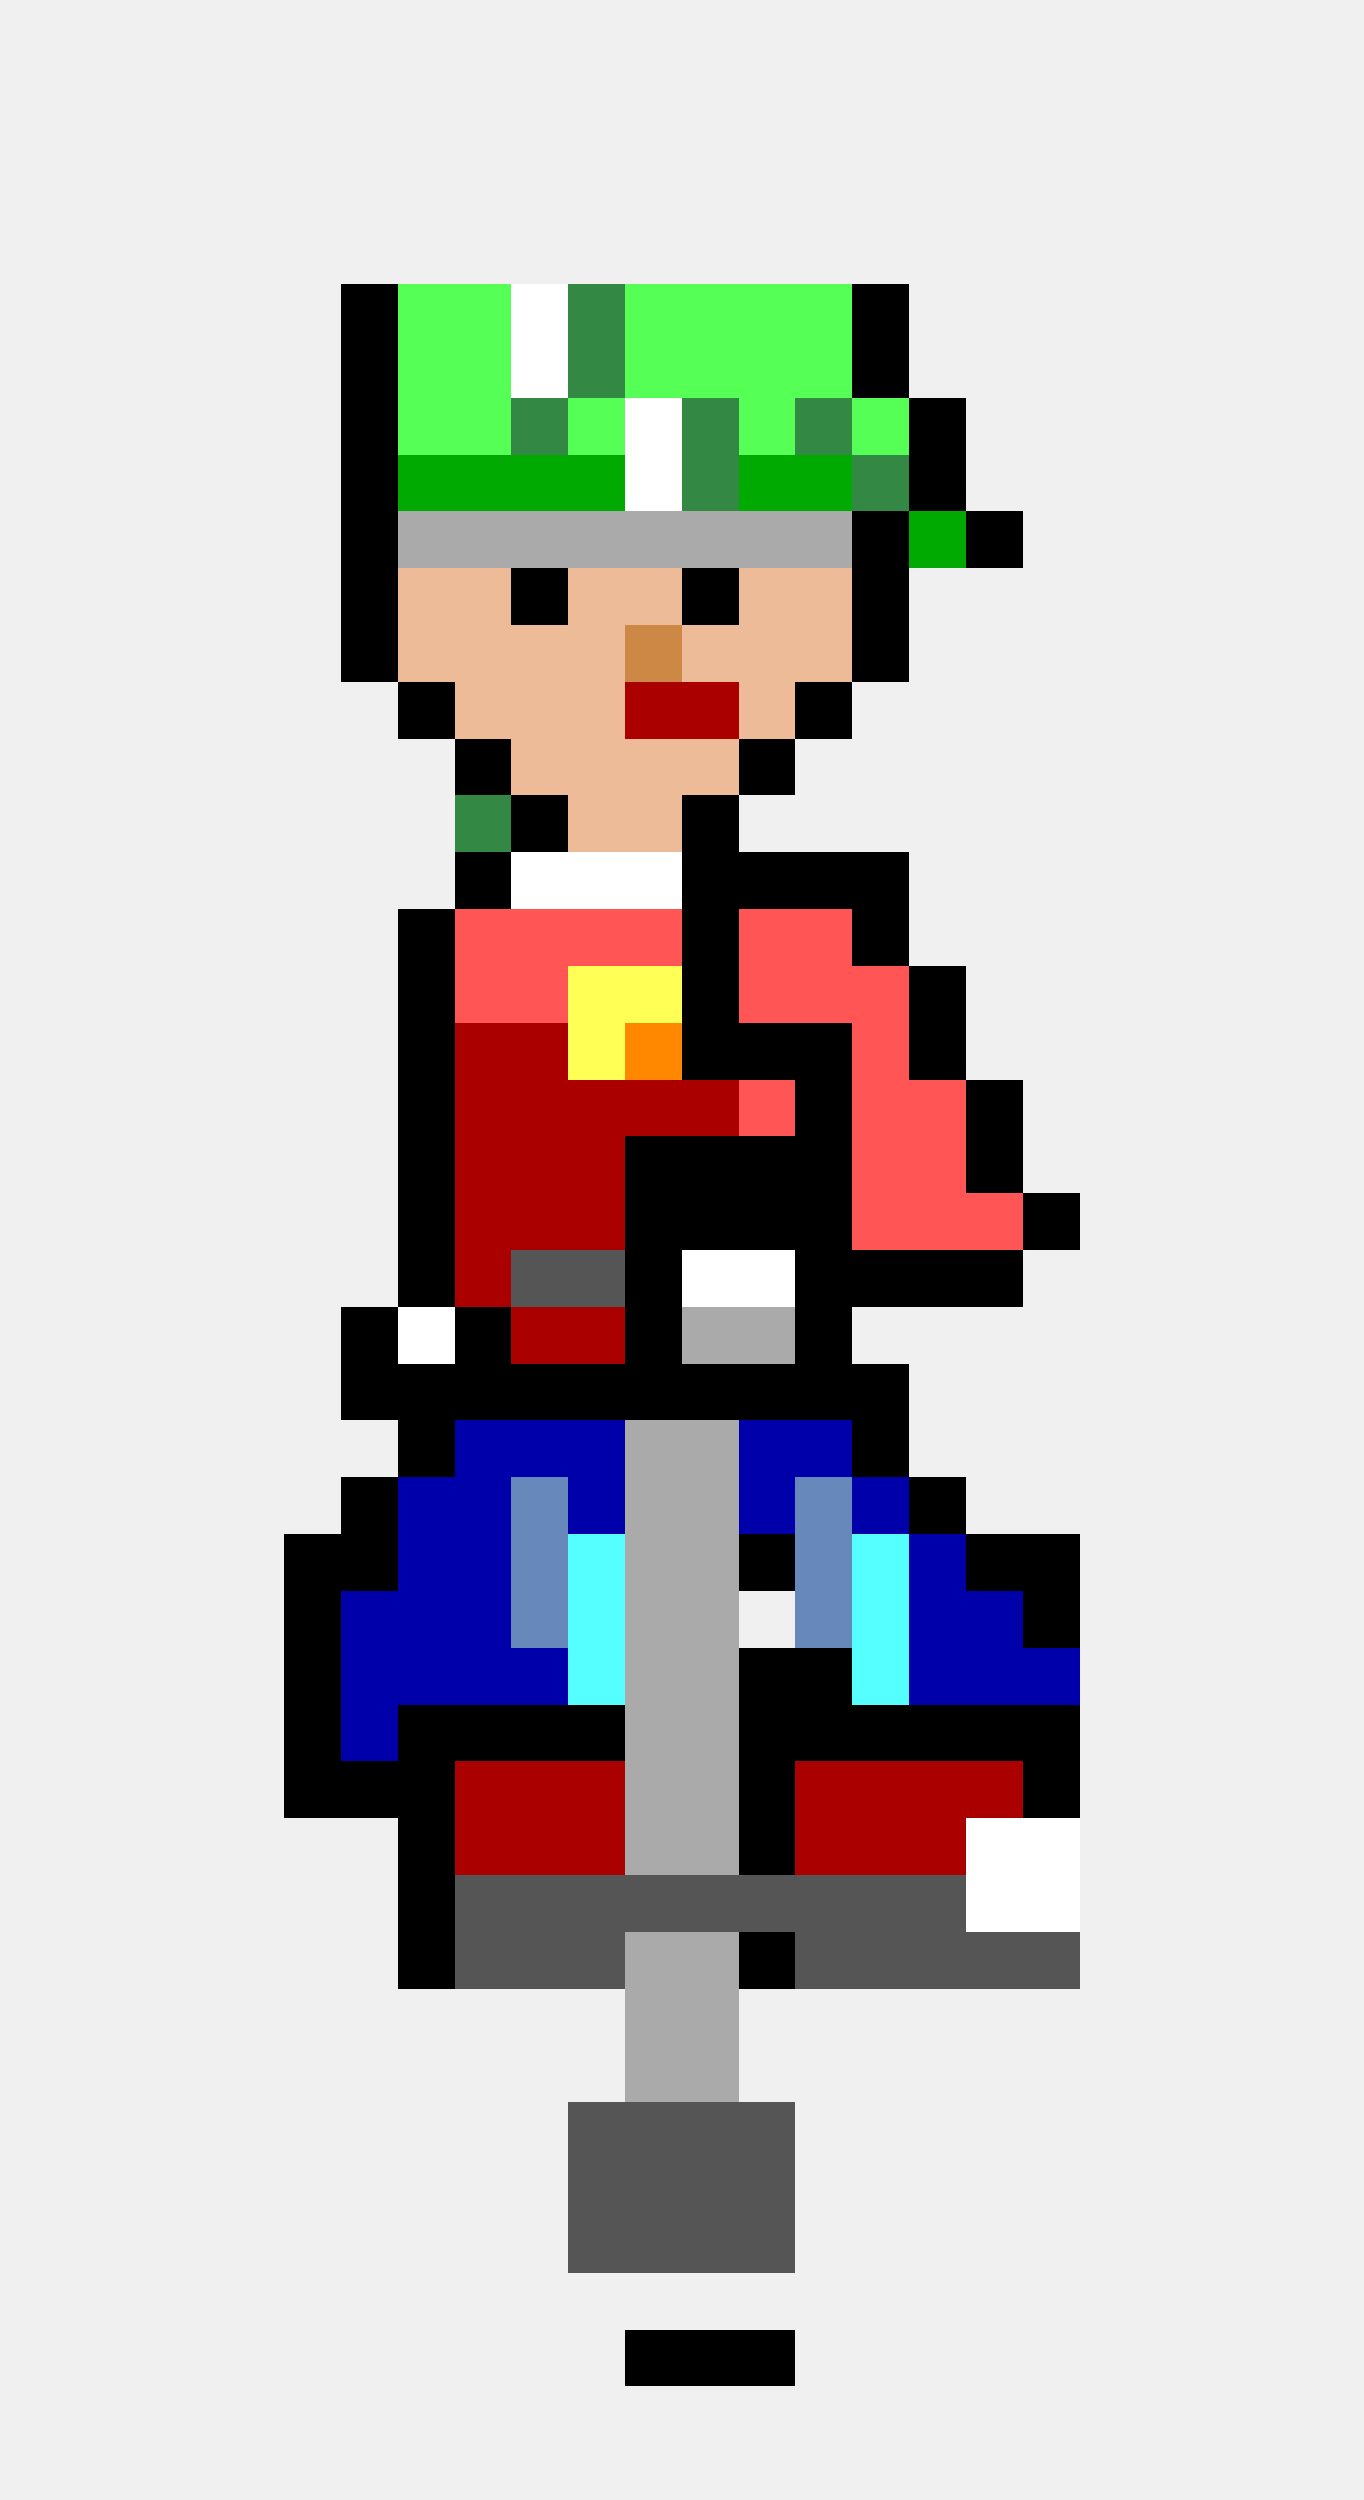
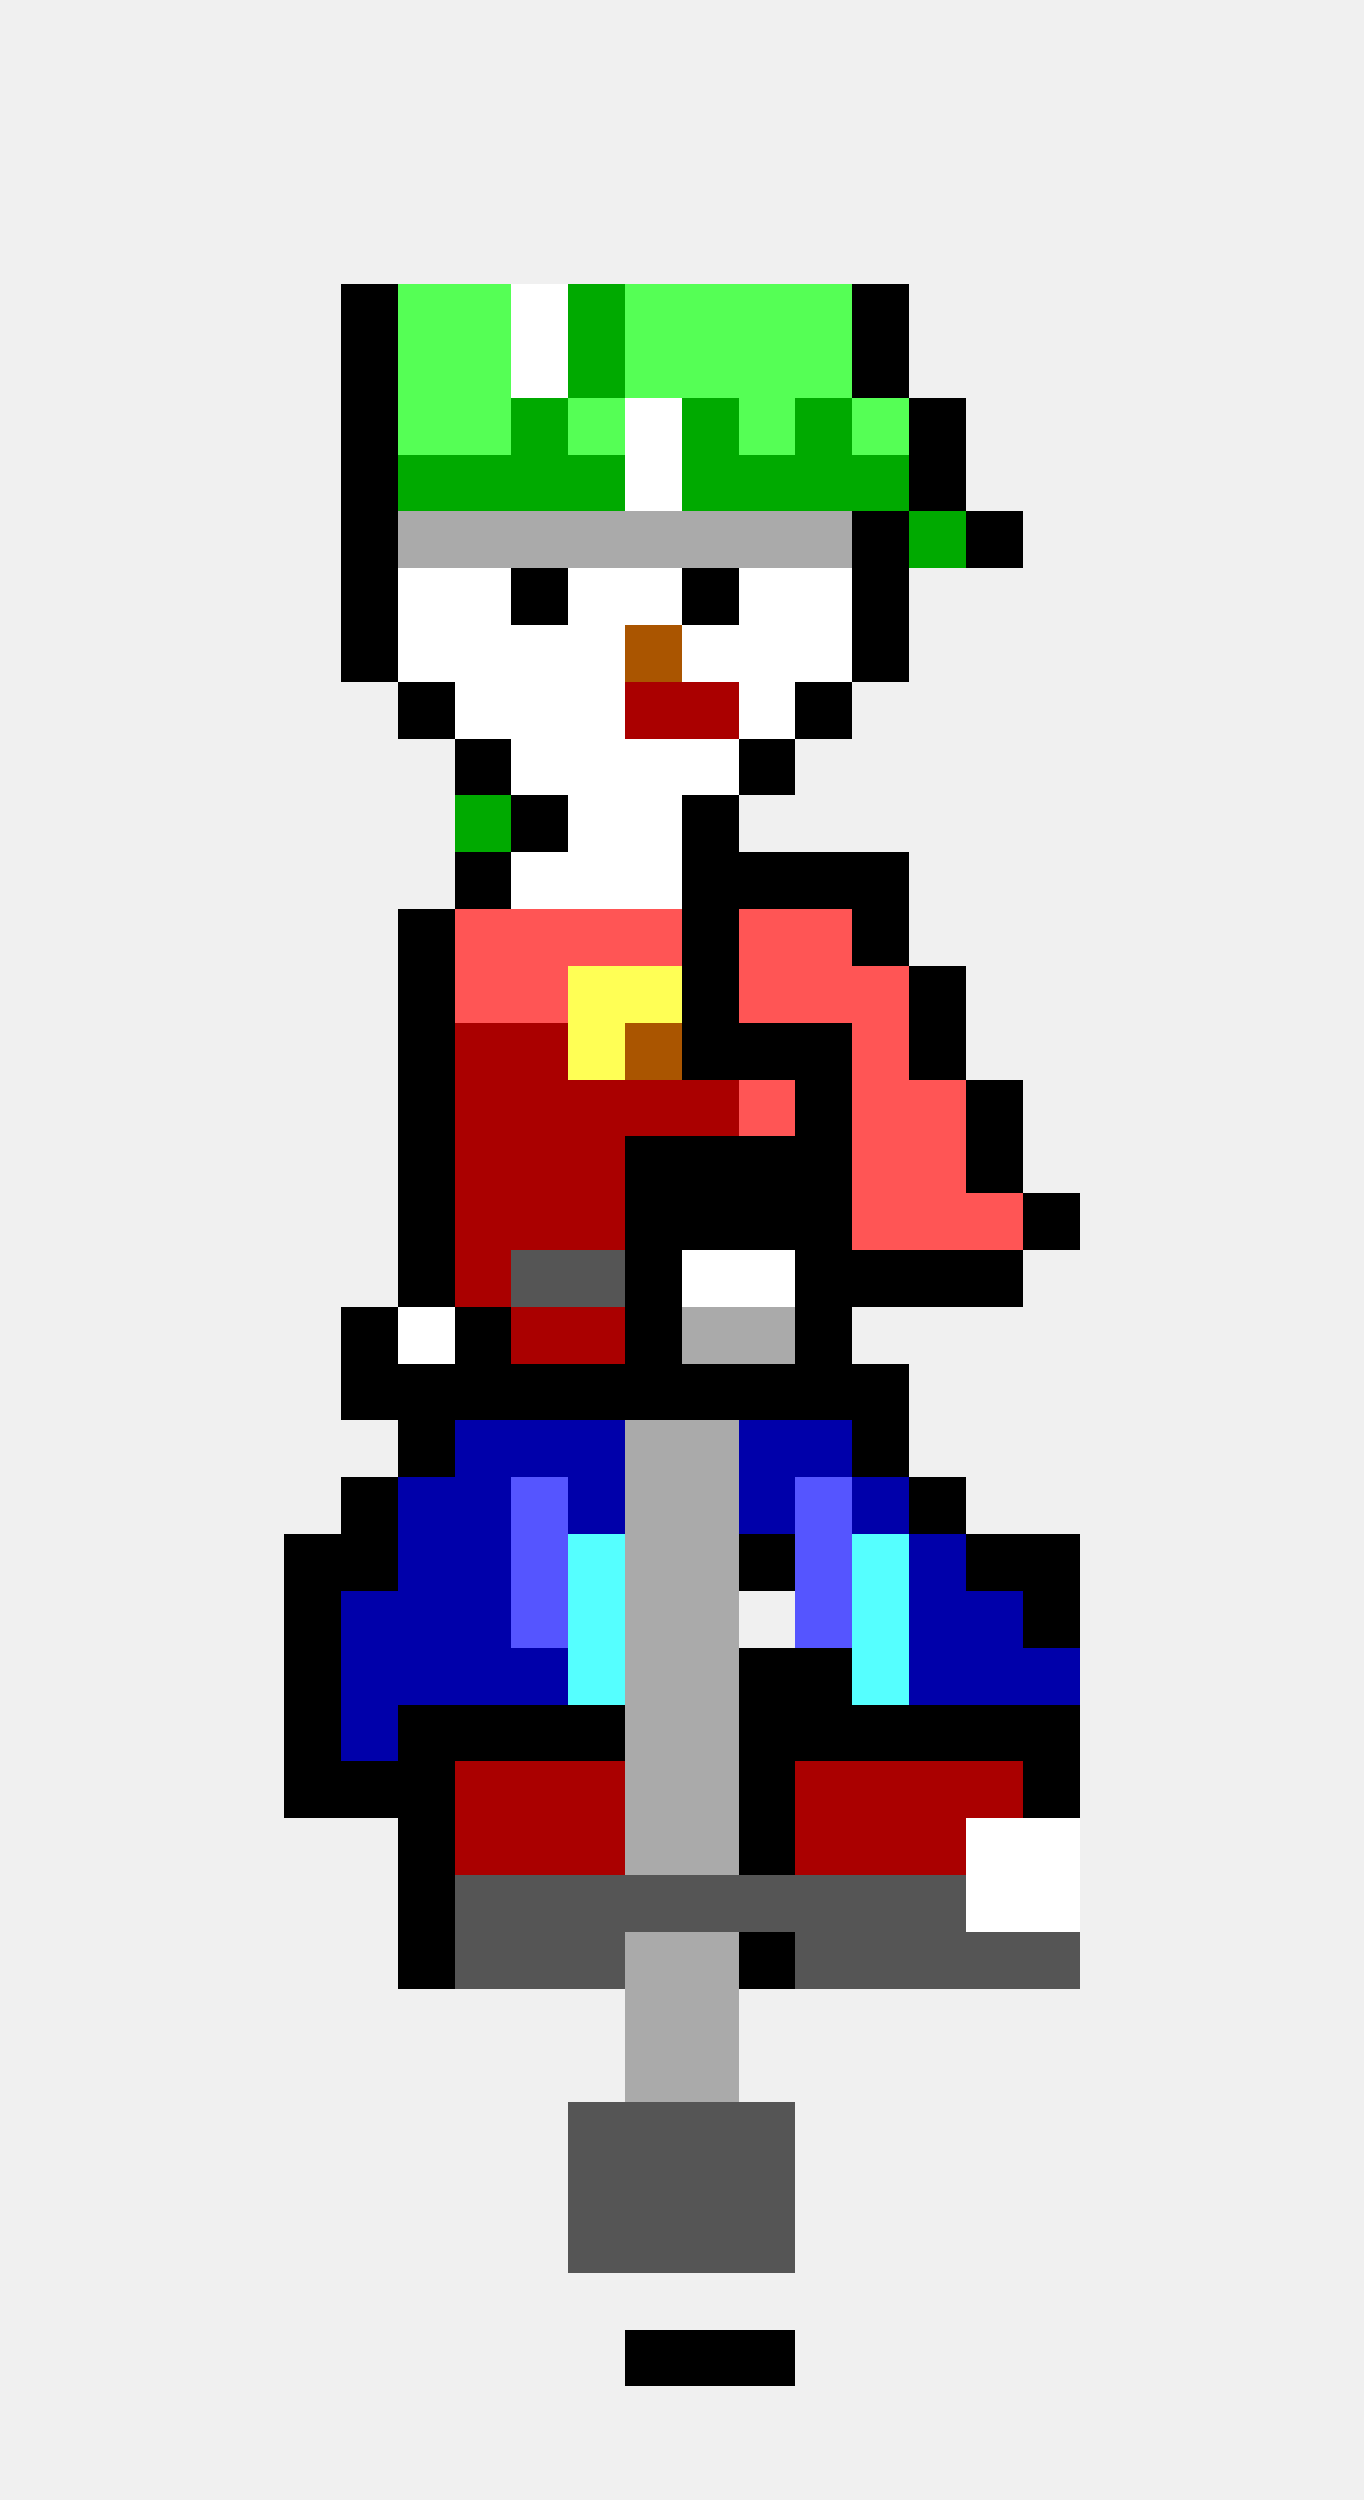
<svg xmlns="http://www.w3.org/2000/svg" width="24" height="44" viewBox="0 0 24 44" shape-rendering="crispEdges">
  <rect x="6" y="5" width="1" height="1" fill="#000000" />
  <rect x="7" y="5" width="1" height="1" fill="#55ff55" />
  <rect x="8" y="5" width="1" height="1" fill="#55ff55" />
  <rect x="9" y="5" width="1" height="1" fill="#ffffff" />
-   <rect x="10" y="5" width="1" height="1" fill="#338844" />
+   <rect x="10" y="5" width="1" height="1" fill="#00aa00" />
  <rect x="11" y="5" width="1" height="1" fill="#55ff55" />
  <rect x="12" y="5" width="1" height="1" fill="#55ff55" />
  <rect x="13" y="5" width="1" height="1" fill="#55ff55" />
  <rect x="14" y="5" width="1" height="1" fill="#55ff55" />
  <rect x="15" y="5" width="1" height="1" fill="#000000" />
  <rect x="6" y="6" width="1" height="1" fill="#000000" />
  <rect x="7" y="6" width="1" height="1" fill="#55ff55" />
  <rect x="8" y="6" width="1" height="1" fill="#55ff55" />
  <rect x="9" y="6" width="1" height="1" fill="#ffffff" />
-   <rect x="10" y="6" width="1" height="1" fill="#338844" />
+   <rect x="10" y="6" width="1" height="1" fill="#00aa00" />
  <rect x="11" y="6" width="1" height="1" fill="#55ff55" />
  <rect x="12" y="6" width="1" height="1" fill="#55ff55" />
  <rect x="13" y="6" width="1" height="1" fill="#55ff55" />
  <rect x="14" y="6" width="1" height="1" fill="#55ff55" />
  <rect x="15" y="6" width="1" height="1" fill="#000000" />
  <rect x="6" y="7" width="1" height="1" fill="#000000" />
  <rect x="7" y="7" width="1" height="1" fill="#55ff55" />
  <rect x="8" y="7" width="1" height="1" fill="#55ff55" />
-   <rect x="9" y="7" width="1" height="1" fill="#338844" />
+   <rect x="9" y="7" width="1" height="1" fill="#00aa00" />
  <rect x="10" y="7" width="1" height="1" fill="#55ff55" />
  <rect x="11" y="7" width="1" height="1" fill="#ffffff" />
-   <rect x="12" y="7" width="1" height="1" fill="#338844" />
+   <rect x="12" y="7" width="1" height="1" fill="#00aa00" />
  <rect x="13" y="7" width="1" height="1" fill="#55ff55" />
-   <rect x="14" y="7" width="1" height="1" fill="#338844" />
+   <rect x="14" y="7" width="1" height="1" fill="#00aa00" />
  <rect x="15" y="7" width="1" height="1" fill="#55ff55" />
  <rect x="16" y="7" width="1" height="1" fill="#000000" />
  <rect x="6" y="8" width="1" height="1" fill="#000000" />
  <rect x="7" y="8" width="1" height="1" fill="#00aa00" />
  <rect x="8" y="8" width="1" height="1" fill="#00aa00" />
  <rect x="9" y="8" width="1" height="1" fill="#00aa00" />
  <rect x="10" y="8" width="1" height="1" fill="#00aa00" />
  <rect x="11" y="8" width="1" height="1" fill="#ffffff" />
-   <rect x="12" y="8" width="1" height="1" fill="#338844" />
+   <rect x="12" y="8" width="1" height="1" fill="#00aa00" />
  <rect x="13" y="8" width="1" height="1" fill="#00aa00" />
  <rect x="14" y="8" width="1" height="1" fill="#00aa00" />
-   <rect x="15" y="8" width="1" height="1" fill="#338844" />
+   <rect x="15" y="8" width="1" height="1" fill="#00aa00" />
  <rect x="16" y="8" width="1" height="1" fill="#000000" />
  <rect x="6" y="9" width="1" height="1" fill="#000000" />
  <rect x="7" y="9" width="1" height="1" fill="#aaaaaa" />
  <rect x="8" y="9" width="1" height="1" fill="#aaaaaa" />
  <rect x="9" y="9" width="1" height="1" fill="#aaaaaa" />
  <rect x="10" y="9" width="1" height="1" fill="#aaaaaa" />
  <rect x="11" y="9" width="1" height="1" fill="#aaaaaa" />
  <rect x="12" y="9" width="1" height="1" fill="#aaaaaa" />
  <rect x="13" y="9" width="1" height="1" fill="#aaaaaa" />
  <rect x="14" y="9" width="1" height="1" fill="#aaaaaa" />
  <rect x="15" y="9" width="1" height="1" fill="#000000" />
  <rect x="16" y="9" width="1" height="1" fill="#00aa00" />
  <rect x="17" y="9" width="1" height="1" fill="#000000" />
  <rect x="6" y="10" width="1" height="1" fill="#000000" />
-   <rect x="7" y="10" width="1" height="1" fill="#eebb99" />
-   <rect x="8" y="10" width="1" height="1" fill="#eebb99" />
+   <rect x="7" y="10" width="1" height="1" fill="#ffffff" />
+   <rect x="8" y="10" width="1" height="1" fill="#ffffff" />
  <rect x="9" y="10" width="1" height="1" fill="#000000" />
-   <rect x="10" y="10" width="1" height="1" fill="#eebb99" />
-   <rect x="11" y="10" width="1" height="1" fill="#eebb99" />
+   <rect x="10" y="10" width="1" height="1" fill="#ffffff" />
+   <rect x="11" y="10" width="1" height="1" fill="#ffffff" />
  <rect x="12" y="10" width="1" height="1" fill="#000000" />
-   <rect x="13" y="10" width="1" height="1" fill="#eebb99" />
-   <rect x="14" y="10" width="1" height="1" fill="#eebb99" />
+   <rect x="13" y="10" width="1" height="1" fill="#ffffff" />
+   <rect x="14" y="10" width="1" height="1" fill="#ffffff" />
  <rect x="15" y="10" width="1" height="1" fill="#000000" />
  <rect x="6" y="11" width="1" height="1" fill="#000000" />
-   <rect x="7" y="11" width="1" height="1" fill="#eebb99" />
-   <rect x="8" y="11" width="1" height="1" fill="#eebb99" />
-   <rect x="9" y="11" width="1" height="1" fill="#eebb99" />
-   <rect x="10" y="11" width="1" height="1" fill="#eebb99" />
-   <rect x="11" y="11" width="1" height="1" fill="#cc8844" />
-   <rect x="12" y="11" width="1" height="1" fill="#eebb99" />
-   <rect x="13" y="11" width="1" height="1" fill="#eebb99" />
-   <rect x="14" y="11" width="1" height="1" fill="#eebb99" />
+   <rect x="7" y="11" width="1" height="1" fill="#ffffff" />
+   <rect x="8" y="11" width="1" height="1" fill="#ffffff" />
+   <rect x="9" y="11" width="1" height="1" fill="#ffffff" />
+   <rect x="10" y="11" width="1" height="1" fill="#ffffff" />
+   <rect x="11" y="11" width="1" height="1" fill="#aa5500" />
+   <rect x="12" y="11" width="1" height="1" fill="#ffffff" />
+   <rect x="13" y="11" width="1" height="1" fill="#ffffff" />
+   <rect x="14" y="11" width="1" height="1" fill="#ffffff" />
  <rect x="15" y="11" width="1" height="1" fill="#000000" />
  <rect x="7" y="12" width="1" height="1" fill="#000000" />
-   <rect x="8" y="12" width="1" height="1" fill="#eebb99" />
-   <rect x="9" y="12" width="1" height="1" fill="#eebb99" />
-   <rect x="10" y="12" width="1" height="1" fill="#eebb99" />
+   <rect x="8" y="12" width="1" height="1" fill="#ffffff" />
+   <rect x="9" y="12" width="1" height="1" fill="#ffffff" />
+   <rect x="10" y="12" width="1" height="1" fill="#ffffff" />
  <rect x="11" y="12" width="1" height="1" fill="#aa0000" />
  <rect x="12" y="12" width="1" height="1" fill="#aa0000" />
-   <rect x="13" y="12" width="1" height="1" fill="#eebb99" />
+   <rect x="13" y="12" width="1" height="1" fill="#ffffff" />
  <rect x="14" y="12" width="1" height="1" fill="#000000" />
  <rect x="8" y="13" width="1" height="1" fill="#000000" />
-   <rect x="9" y="13" width="1" height="1" fill="#eebb99" />
-   <rect x="10" y="13" width="1" height="1" fill="#eebb99" />
-   <rect x="11" y="13" width="1" height="1" fill="#eebb99" />
-   <rect x="12" y="13" width="1" height="1" fill="#eebb99" />
+   <rect x="9" y="13" width="1" height="1" fill="#ffffff" />
+   <rect x="10" y="13" width="1" height="1" fill="#ffffff" />
+   <rect x="11" y="13" width="1" height="1" fill="#ffffff" />
+   <rect x="12" y="13" width="1" height="1" fill="#ffffff" />
  <rect x="13" y="13" width="1" height="1" fill="#000000" />
-   <rect x="8" y="14" width="1" height="1" fill="#338844" />
+   <rect x="8" y="14" width="1" height="1" fill="#00aa00" />
  <rect x="9" y="14" width="1" height="1" fill="#000000" />
-   <rect x="10" y="14" width="1" height="1" fill="#eebb99" />
-   <rect x="11" y="14" width="1" height="1" fill="#eebb99" />
+   <rect x="10" y="14" width="1" height="1" fill="#ffffff" />
+   <rect x="11" y="14" width="1" height="1" fill="#ffffff" />
  <rect x="12" y="14" width="1" height="1" fill="#000000" />
  <rect x="8" y="15" width="1" height="1" fill="#000000" />
  <rect x="9" y="15" width="1" height="1" fill="#ffffff" />
  <rect x="10" y="15" width="1" height="1" fill="#ffffff" />
  <rect x="11" y="15" width="1" height="1" fill="#ffffff" />
  <rect x="12" y="15" width="1" height="1" fill="#000000" />
  <rect x="13" y="15" width="1" height="1" fill="#000000" />
  <rect x="14" y="15" width="1" height="1" fill="#000000" />
  <rect x="15" y="15" width="1" height="1" fill="#000000" />
  <rect x="7" y="16" width="1" height="1" fill="#000000" />
  <rect x="8" y="16" width="1" height="1" fill="#ff5555" />
  <rect x="9" y="16" width="1" height="1" fill="#ff5555" />
  <rect x="10" y="16" width="1" height="1" fill="#ff5555" />
  <rect x="11" y="16" width="1" height="1" fill="#ff5555" />
  <rect x="12" y="16" width="1" height="1" fill="#000000" />
  <rect x="13" y="16" width="1" height="1" fill="#ff5555" />
  <rect x="14" y="16" width="1" height="1" fill="#ff5555" />
  <rect x="15" y="16" width="1" height="1" fill="#000000" />
  <rect x="7" y="17" width="1" height="1" fill="#000000" />
  <rect x="8" y="17" width="1" height="1" fill="#ff5555" />
  <rect x="9" y="17" width="1" height="1" fill="#ff5555" />
  <rect x="10" y="17" width="1" height="1" fill="#ffff55" />
  <rect x="11" y="17" width="1" height="1" fill="#ffff55" />
  <rect x="12" y="17" width="1" height="1" fill="#000000" />
  <rect x="13" y="17" width="1" height="1" fill="#ff5555" />
  <rect x="14" y="17" width="1" height="1" fill="#ff5555" />
  <rect x="15" y="17" width="1" height="1" fill="#ff5555" />
  <rect x="16" y="17" width="1" height="1" fill="#000000" />
  <rect x="7" y="18" width="1" height="1" fill="#000000" />
  <rect x="8" y="18" width="1" height="1" fill="#aa0000" />
  <rect x="9" y="18" width="1" height="1" fill="#aa0000" />
  <rect x="10" y="18" width="1" height="1" fill="#ffff55" />
-   <rect x="11" y="18" width="1" height="1" fill="#ff8800" />
+   <rect x="11" y="18" width="1" height="1" fill="#aa5500" />
  <rect x="12" y="18" width="1" height="1" fill="#000000" />
  <rect x="13" y="18" width="1" height="1" fill="#000000" />
  <rect x="14" y="18" width="1" height="1" fill="#000000" />
  <rect x="15" y="18" width="1" height="1" fill="#ff5555" />
  <rect x="16" y="18" width="1" height="1" fill="#000000" />
  <rect x="7" y="19" width="1" height="1" fill="#000000" />
  <rect x="8" y="19" width="1" height="1" fill="#aa0000" />
  <rect x="9" y="19" width="1" height="1" fill="#aa0000" />
  <rect x="10" y="19" width="1" height="1" fill="#aa0000" />
  <rect x="11" y="19" width="1" height="1" fill="#aa0000" />
  <rect x="12" y="19" width="1" height="1" fill="#aa0000" />
  <rect x="13" y="19" width="1" height="1" fill="#ff5555" />
  <rect x="14" y="19" width="1" height="1" fill="#000000" />
  <rect x="15" y="19" width="1" height="1" fill="#ff5555" />
  <rect x="16" y="19" width="1" height="1" fill="#ff5555" />
  <rect x="17" y="19" width="1" height="1" fill="#000000" />
  <rect x="7" y="20" width="1" height="1" fill="#000000" />
  <rect x="8" y="20" width="1" height="1" fill="#aa0000" />
  <rect x="9" y="20" width="1" height="1" fill="#aa0000" />
  <rect x="10" y="20" width="1" height="1" fill="#aa0000" />
  <rect x="11" y="20" width="1" height="1" fill="#000000" />
  <rect x="12" y="20" width="1" height="1" fill="#000000" />
  <rect x="13" y="20" width="1" height="1" fill="#000000" />
  <rect x="14" y="20" width="1" height="1" fill="#000000" />
  <rect x="15" y="20" width="1" height="1" fill="#ff5555" />
  <rect x="16" y="20" width="1" height="1" fill="#ff5555" />
  <rect x="17" y="20" width="1" height="1" fill="#000000" />
  <rect x="7" y="21" width="1" height="1" fill="#000000" />
  <rect x="8" y="21" width="1" height="1" fill="#aa0000" />
  <rect x="9" y="21" width="1" height="1" fill="#aa0000" />
  <rect x="10" y="21" width="1" height="1" fill="#aa0000" />
  <rect x="11" y="21" width="1" height="1" fill="#000000" />
  <rect x="12" y="21" width="1" height="1" fill="#000000" />
  <rect x="13" y="21" width="1" height="1" fill="#000000" />
  <rect x="14" y="21" width="1" height="1" fill="#000000" />
  <rect x="15" y="21" width="1" height="1" fill="#ff5555" />
  <rect x="16" y="21" width="1" height="1" fill="#ff5555" />
  <rect x="17" y="21" width="1" height="1" fill="#ff5555" />
  <rect x="18" y="21" width="1" height="1" fill="#000000" />
  <rect x="7" y="22" width="1" height="1" fill="#000000" />
  <rect x="8" y="22" width="1" height="1" fill="#aa0000" />
  <rect x="9" y="22" width="1" height="1" fill="#555555" />
  <rect x="10" y="22" width="1" height="1" fill="#555555" />
  <rect x="11" y="22" width="1" height="1" fill="#000000" />
  <rect x="12" y="22" width="1" height="1" fill="#ffffff" />
  <rect x="13" y="22" width="1" height="1" fill="#ffffff" />
  <rect x="14" y="22" width="1" height="1" fill="#000000" />
  <rect x="15" y="22" width="1" height="1" fill="#000000" />
  <rect x="16" y="22" width="1" height="1" fill="#000000" />
  <rect x="17" y="22" width="1" height="1" fill="#000000" />
  <rect x="6" y="23" width="1" height="1" fill="#000000" />
  <rect x="7" y="23" width="1" height="1" fill="#ffffff" />
  <rect x="8" y="23" width="1" height="1" fill="#000000" />
  <rect x="9" y="23" width="1" height="1" fill="#aa0000" />
  <rect x="10" y="23" width="1" height="1" fill="#aa0000" />
  <rect x="11" y="23" width="1" height="1" fill="#000000" />
  <rect x="12" y="23" width="1" height="1" fill="#aaaaaa" />
  <rect x="13" y="23" width="1" height="1" fill="#aaaaaa" />
  <rect x="14" y="23" width="1" height="1" fill="#000000" />
  <rect x="6" y="24" width="1" height="1" fill="#000000" />
  <rect x="7" y="24" width="1" height="1" fill="#000000" />
  <rect x="8" y="24" width="1" height="1" fill="#000000" />
  <rect x="9" y="24" width="1" height="1" fill="#000000" />
  <rect x="10" y="24" width="1" height="1" fill="#000000" />
  <rect x="11" y="24" width="1" height="1" fill="#000000" />
  <rect x="12" y="24" width="1" height="1" fill="#000000" />
  <rect x="13" y="24" width="1" height="1" fill="#000000" />
  <rect x="14" y="24" width="1" height="1" fill="#000000" />
  <rect x="15" y="24" width="1" height="1" fill="#000000" />
  <rect x="7" y="25" width="1" height="1" fill="#000000" />
  <rect x="8" y="25" width="1" height="1" fill="#0000aa" />
  <rect x="9" y="25" width="1" height="1" fill="#0000aa" />
  <rect x="10" y="25" width="1" height="1" fill="#0000aa" />
  <rect x="11" y="25" width="1" height="1" fill="#aaaaaa" />
  <rect x="12" y="25" width="1" height="1" fill="#aaaaaa" />
  <rect x="13" y="25" width="1" height="1" fill="#0000aa" />
  <rect x="14" y="25" width="1" height="1" fill="#0000aa" />
  <rect x="15" y="25" width="1" height="1" fill="#000000" />
  <rect x="6" y="26" width="1" height="1" fill="#000000" />
  <rect x="7" y="26" width="1" height="1" fill="#0000aa" />
  <rect x="8" y="26" width="1" height="1" fill="#0000aa" />
-   <rect x="9" y="26" width="1" height="1" fill="#6688bb" />
+   <rect x="9" y="26" width="1" height="1" fill="#5555ff" />
  <rect x="10" y="26" width="1" height="1" fill="#0000aa" />
  <rect x="11" y="26" width="1" height="1" fill="#aaaaaa" />
  <rect x="12" y="26" width="1" height="1" fill="#aaaaaa" />
  <rect x="13" y="26" width="1" height="1" fill="#0000aa" />
-   <rect x="14" y="26" width="1" height="1" fill="#6688bb" />
+   <rect x="14" y="26" width="1" height="1" fill="#5555ff" />
  <rect x="15" y="26" width="1" height="1" fill="#0000aa" />
  <rect x="16" y="26" width="1" height="1" fill="#000000" />
  <rect x="5" y="27" width="1" height="1" fill="#000000" />
  <rect x="6" y="27" width="1" height="1" fill="#000000" />
  <rect x="7" y="27" width="1" height="1" fill="#0000aa" />
  <rect x="8" y="27" width="1" height="1" fill="#0000aa" />
-   <rect x="9" y="27" width="1" height="1" fill="#6688bb" />
+   <rect x="9" y="27" width="1" height="1" fill="#5555ff" />
  <rect x="10" y="27" width="1" height="1" fill="#55ffff" />
  <rect x="11" y="27" width="1" height="1" fill="#aaaaaa" />
  <rect x="12" y="27" width="1" height="1" fill="#aaaaaa" />
  <rect x="13" y="27" width="1" height="1" fill="#000000" />
-   <rect x="14" y="27" width="1" height="1" fill="#6688bb" />
+   <rect x="14" y="27" width="1" height="1" fill="#5555ff" />
  <rect x="15" y="27" width="1" height="1" fill="#55ffff" />
  <rect x="16" y="27" width="1" height="1" fill="#0000aa" />
  <rect x="17" y="27" width="1" height="1" fill="#000000" />
  <rect x="18" y="27" width="1" height="1" fill="#000000" />
  <rect x="5" y="28" width="1" height="1" fill="#000000" />
  <rect x="6" y="28" width="1" height="1" fill="#0000aa" />
  <rect x="7" y="28" width="1" height="1" fill="#0000aa" />
  <rect x="8" y="28" width="1" height="1" fill="#0000aa" />
-   <rect x="9" y="28" width="1" height="1" fill="#6688bb" />
+   <rect x="9" y="28" width="1" height="1" fill="#5555ff" />
  <rect x="10" y="28" width="1" height="1" fill="#55ffff" />
  <rect x="11" y="28" width="1" height="1" fill="#aaaaaa" />
  <rect x="12" y="28" width="1" height="1" fill="#aaaaaa" />
-   <rect x="14" y="28" width="1" height="1" fill="#6688bb" />
+   <rect x="14" y="28" width="1" height="1" fill="#5555ff" />
  <rect x="15" y="28" width="1" height="1" fill="#55ffff" />
  <rect x="16" y="28" width="1" height="1" fill="#0000aa" />
  <rect x="17" y="28" width="1" height="1" fill="#0000aa" />
  <rect x="18" y="28" width="1" height="1" fill="#000000" />
  <rect x="5" y="29" width="1" height="1" fill="#000000" />
  <rect x="6" y="29" width="1" height="1" fill="#0000aa" />
  <rect x="7" y="29" width="1" height="1" fill="#0000aa" />
  <rect x="8" y="29" width="1" height="1" fill="#0000aa" />
  <rect x="9" y="29" width="1" height="1" fill="#0000aa" />
  <rect x="10" y="29" width="1" height="1" fill="#55ffff" />
  <rect x="11" y="29" width="1" height="1" fill="#aaaaaa" />
  <rect x="12" y="29" width="1" height="1" fill="#aaaaaa" />
  <rect x="13" y="29" width="1" height="1" fill="#000000" />
  <rect x="14" y="29" width="1" height="1" fill="#000000" />
  <rect x="15" y="29" width="1" height="1" fill="#55ffff" />
  <rect x="16" y="29" width="1" height="1" fill="#0000aa" />
  <rect x="17" y="29" width="1" height="1" fill="#0000aa" />
  <rect x="18" y="29" width="1" height="1" fill="#0000aa" />
  <rect x="5" y="30" width="1" height="1" fill="#000000" />
  <rect x="6" y="30" width="1" height="1" fill="#0000aa" />
  <rect x="7" y="30" width="1" height="1" fill="#000000" />
  <rect x="8" y="30" width="1" height="1" fill="#000000" />
  <rect x="9" y="30" width="1" height="1" fill="#000000" />
  <rect x="10" y="30" width="1" height="1" fill="#000000" />
  <rect x="11" y="30" width="1" height="1" fill="#aaaaaa" />
  <rect x="12" y="30" width="1" height="1" fill="#aaaaaa" />
  <rect x="13" y="30" width="1" height="1" fill="#000000" />
  <rect x="14" y="30" width="1" height="1" fill="#000000" />
  <rect x="15" y="30" width="1" height="1" fill="#000000" />
  <rect x="16" y="30" width="1" height="1" fill="#000000" />
  <rect x="17" y="30" width="1" height="1" fill="#000000" />
  <rect x="18" y="30" width="1" height="1" fill="#000000" />
  <rect x="5" y="31" width="1" height="1" fill="#000000" />
  <rect x="6" y="31" width="1" height="1" fill="#000000" />
  <rect x="7" y="31" width="1" height="1" fill="#000000" />
  <rect x="8" y="31" width="1" height="1" fill="#aa0000" />
  <rect x="9" y="31" width="1" height="1" fill="#aa0000" />
  <rect x="10" y="31" width="1" height="1" fill="#aa0000" />
  <rect x="11" y="31" width="1" height="1" fill="#aaaaaa" />
  <rect x="12" y="31" width="1" height="1" fill="#aaaaaa" />
  <rect x="13" y="31" width="1" height="1" fill="#000000" />
  <rect x="14" y="31" width="1" height="1" fill="#aa0000" />
  <rect x="15" y="31" width="1" height="1" fill="#aa0000" />
  <rect x="16" y="31" width="1" height="1" fill="#aa0000" />
  <rect x="17" y="31" width="1" height="1" fill="#aa0000" />
  <rect x="18" y="31" width="1" height="1" fill="#000000" />
  <rect x="7" y="32" width="1" height="1" fill="#000000" />
  <rect x="8" y="32" width="1" height="1" fill="#aa0000" />
  <rect x="9" y="32" width="1" height="1" fill="#aa0000" />
  <rect x="10" y="32" width="1" height="1" fill="#aa0000" />
  <rect x="11" y="32" width="1" height="1" fill="#aaaaaa" />
  <rect x="12" y="32" width="1" height="1" fill="#aaaaaa" />
  <rect x="13" y="32" width="1" height="1" fill="#000000" />
  <rect x="14" y="32" width="1" height="1" fill="#aa0000" />
  <rect x="15" y="32" width="1" height="1" fill="#aa0000" />
  <rect x="16" y="32" width="1" height="1" fill="#aa0000" />
  <rect x="17" y="32" width="1" height="1" fill="#ffffff" />
  <rect x="18" y="32" width="1" height="1" fill="#ffffff" />
  <rect x="7" y="33" width="1" height="1" fill="#000000" />
  <rect x="8" y="33" width="1" height="1" fill="#555555" />
  <rect x="9" y="33" width="1" height="1" fill="#555555" />
  <rect x="10" y="33" width="1" height="1" fill="#555555" />
  <rect x="11" y="33" width="1" height="1" fill="#555555" />
  <rect x="12" y="33" width="1" height="1" fill="#555555" />
  <rect x="13" y="33" width="1" height="1" fill="#555555" />
  <rect x="14" y="33" width="1" height="1" fill="#555555" />
  <rect x="15" y="33" width="1" height="1" fill="#555555" />
  <rect x="16" y="33" width="1" height="1" fill="#555555" />
  <rect x="17" y="33" width="1" height="1" fill="#ffffff" />
  <rect x="18" y="33" width="1" height="1" fill="#ffffff" />
  <rect x="7" y="34" width="1" height="1" fill="#000000" />
  <rect x="8" y="34" width="1" height="1" fill="#555555" />
  <rect x="9" y="34" width="1" height="1" fill="#555555" />
  <rect x="10" y="34" width="1" height="1" fill="#555555" />
  <rect x="11" y="34" width="1" height="1" fill="#aaaaaa" />
  <rect x="12" y="34" width="1" height="1" fill="#aaaaaa" />
  <rect x="13" y="34" width="1" height="1" fill="#000000" />
  <rect x="14" y="34" width="1" height="1" fill="#555555" />
  <rect x="15" y="34" width="1" height="1" fill="#555555" />
  <rect x="16" y="34" width="1" height="1" fill="#555555" />
  <rect x="17" y="34" width="1" height="1" fill="#555555" />
  <rect x="18" y="34" width="1" height="1" fill="#555555" />
  <rect x="11" y="35" width="1" height="1" fill="#aaaaaa" />
  <rect x="12" y="35" width="1" height="1" fill="#aaaaaa" />
  <rect x="11" y="36" width="1" height="1" fill="#aaaaaa" />
  <rect x="12" y="36" width="1" height="1" fill="#aaaaaa" />
  <rect x="10" y="37" width="1" height="1" fill="#555555" />
  <rect x="11" y="37" width="1" height="1" fill="#555555" />
  <rect x="12" y="37" width="1" height="1" fill="#555555" />
  <rect x="13" y="37" width="1" height="1" fill="#555555" />
  <rect x="10" y="38" width="1" height="1" fill="#555555" />
  <rect x="11" y="38" width="1" height="1" fill="#555555" />
  <rect x="12" y="38" width="1" height="1" fill="#555555" />
  <rect x="13" y="38" width="1" height="1" fill="#555555" />
  <rect x="10" y="39" width="1" height="1" fill="#555555" />
  <rect x="11" y="39" width="1" height="1" fill="#555555" />
  <rect x="12" y="39" width="1" height="1" fill="#555555" />
  <rect x="13" y="39" width="1" height="1" fill="#555555" />
  <rect x="11" y="41" width="1" height="1" fill="#000000" />
  <rect x="12" y="41" width="1" height="1" fill="#000000" />
  <rect x="13" y="41" width="1" height="1" fill="#000000" />
</svg>
